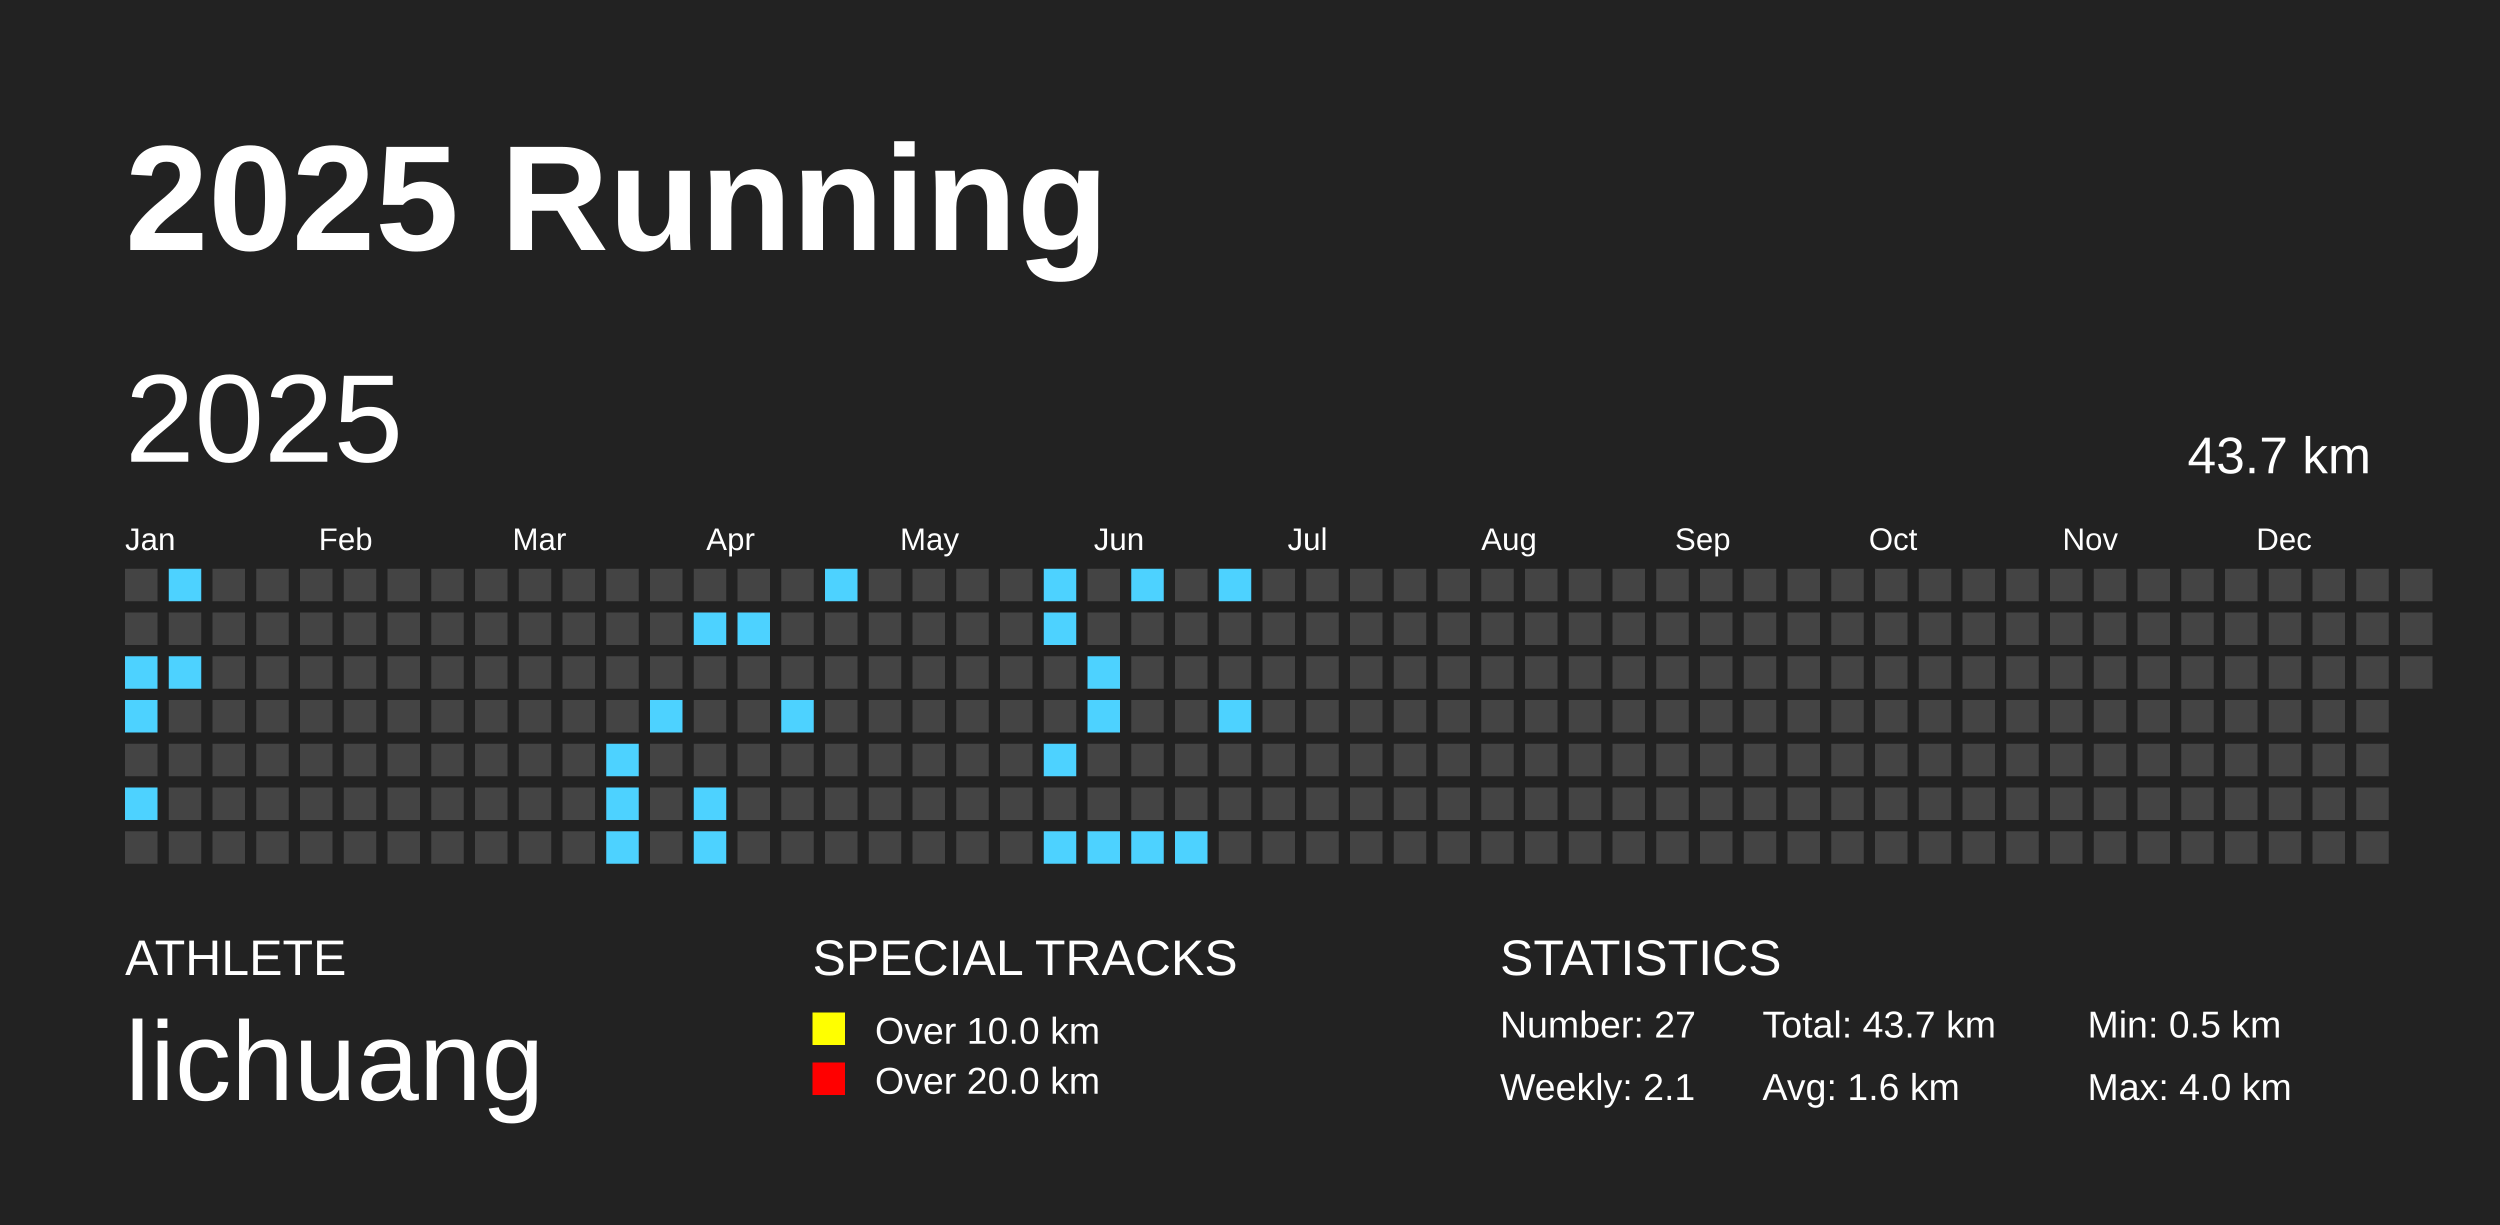
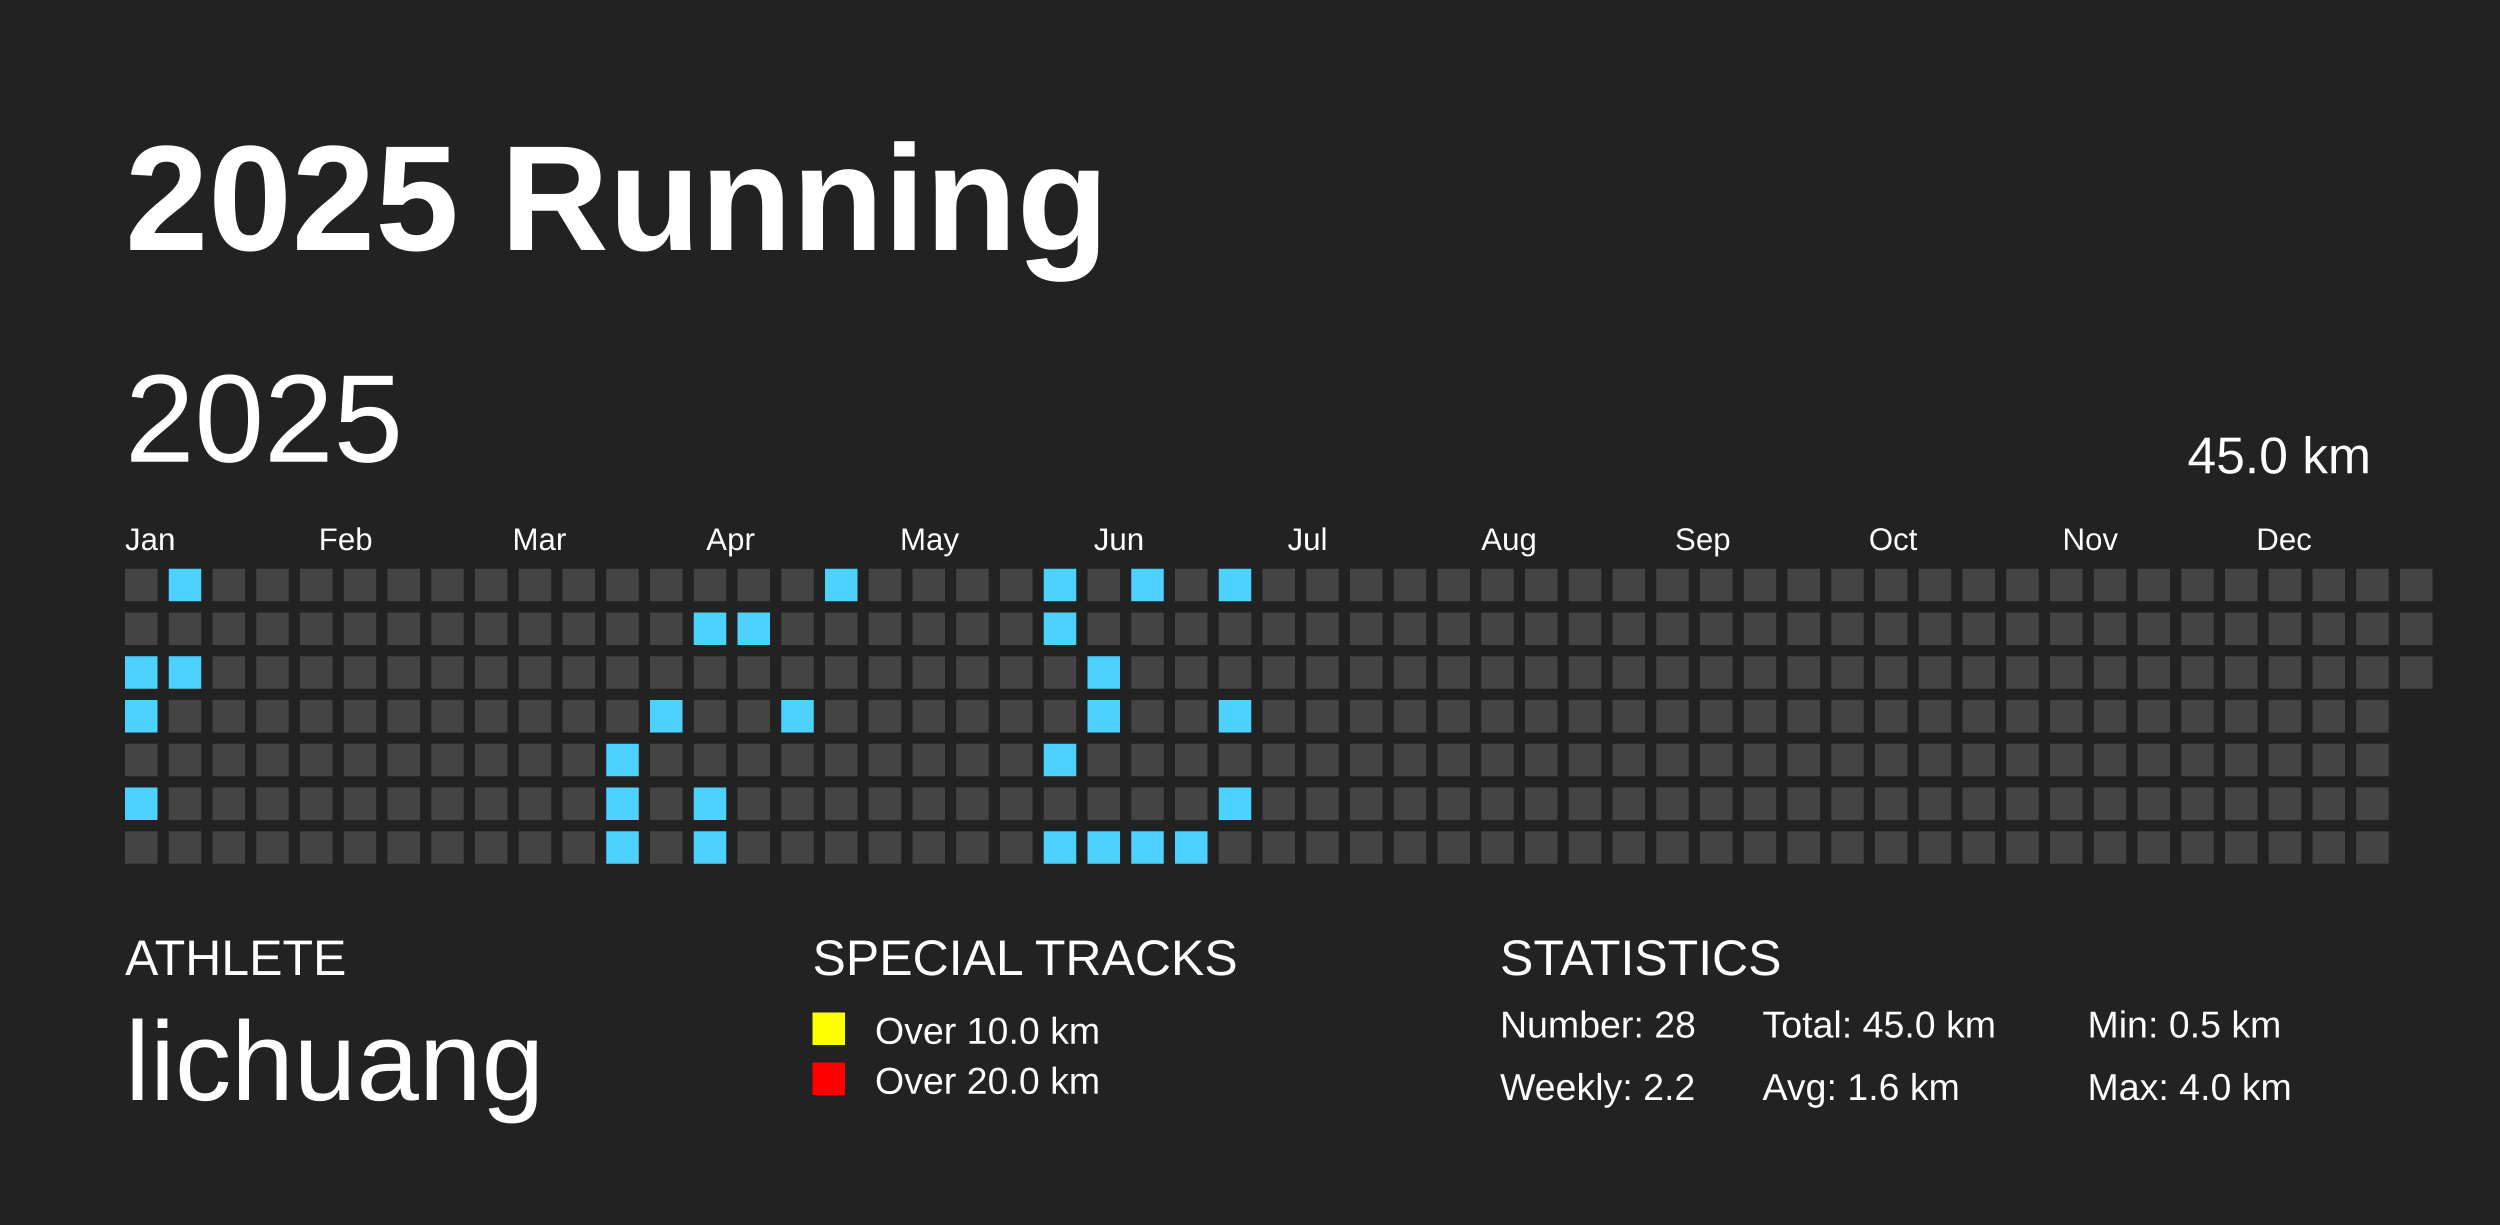
<svg xmlns="http://www.w3.org/2000/svg" baseProfile="full" height="98mm" version="1.1" viewBox="0,0,200,98" width="200mm">
  <defs />
  <rect fill="#222222" height="98" width="200" x="0" y="0" />
  <text fill="#FFFFFF" style="font-size:12px; font-family:Arial; font-weight:bold;" x="10" y="20">2025 Running</text>
  <text fill="#FFFFFF" style="font-size:4px; font-family:Arial" x="10" y="78">ATHLETE</text>
  <text fill="#FFFFFF" style="font-size:9px; font-family:Arial" x="10" y="88">lichuang</text>
  <text fill="#FFFFFF" style="font-size:4px; font-family:Arial" x="65" y="78">SPECIAL TRACKS</text>
  <rect fill="yellow" height="2.6" width="2.6" x="65" y="81" />
  <text fill="#FFFFFF" style="font-size:3px; font-family:Arial" x="70" y="83.5">Over 10.0 km</text>
  <rect fill="red" height="2.6" width="2.6" x="65" y="85" />
  <text fill="#FFFFFF" style="font-size:3px; font-family:Arial" x="70" y="87.5">Over 20.0 km</text>
  <text fill="#FFFFFF" style="font-size:4px; font-family:Arial" x="120" y="78">STATISTICS</text>
-   <text fill="#FFFFFF" style="font-size:3px; font-family:Arial" x="120" y="83">Number: 27</text>
-   <text fill="#FFFFFF" style="font-size:3px; font-family:Arial" x="120" y="88">Weekly: 2.1</text>
-   <text fill="#FFFFFF" style="font-size:3px; font-family:Arial" x="141" y="83">Total: 43.7 km</text>
+   <text fill="#FFFFFF" style="font-size:3px; font-family:Arial" x="120" y="83">Number: 28</text>
+   <text fill="#FFFFFF" style="font-size:3px; font-family:Arial" x="120" y="88">Weekly: 2.2</text>
+   <text fill="#FFFFFF" style="font-size:3px; font-family:Arial" x="141" y="83">Total: 45.0 km</text>
  <text fill="#FFFFFF" style="font-size:3px; font-family:Arial" x="141" y="88">Avg: 1.6 km</text>
  <text fill="#FFFFFF" style="font-size:3px; font-family:Arial" x="167" y="83">Min: 0.5 km</text>
  <text fill="#FFFFFF" style="font-size:3px; font-family:Arial" x="167" y="88">Max: 4.0 km</text>
  <text dominant-baseline="hanging" fill="#FFFFFF" style="font-size:10.0px; font-family:Arial;" x="10" y="30">2025</text>
-   <text dominant-baseline="hanging" fill="#FFFFFF" style="font-size:4.125px; font-family:Arial;" x="175" y="35">43.7 km</text>
+   <text dominant-baseline="hanging" fill="#FFFFFF" style="font-size:4.125px; font-family:Arial;" x="175" y="35">45.0 km</text>
  <text fill="#FFFFFF" style="font-size:2.5px; font-family:Arial" x="10.0" y="44">Jan</text>
  <text fill="#FFFFFF" style="font-size:2.5px; font-family:Arial" x="25.5" y="44">Feb</text>
  <text fill="#FFFFFF" style="font-size:2.5px; font-family:Arial" x="41.0" y="44">Mar</text>
  <text fill="#FFFFFF" style="font-size:2.5px; font-family:Arial" x="56.5" y="44">Apr</text>
  <text fill="#FFFFFF" style="font-size:2.5px; font-family:Arial" x="72.0" y="44">May</text>
  <text fill="#FFFFFF" style="font-size:2.5px; font-family:Arial" x="87.5" y="44">Jun</text>
  <text fill="#FFFFFF" style="font-size:2.5px; font-family:Arial" x="103.0" y="44">Jul</text>
  <text fill="#FFFFFF" style="font-size:2.5px; font-family:Arial" x="118.5" y="44">Aug</text>
  <text fill="#FFFFFF" style="font-size:2.5px; font-family:Arial" x="134.0" y="44">Sep</text>
  <text fill="#FFFFFF" style="font-size:2.5px; font-family:Arial" x="149.5" y="44">Oct</text>
  <text fill="#FFFFFF" style="font-size:2.5px; font-family:Arial" x="165.0" y="44">Nov</text>
  <text fill="#FFFFFF" style="font-size:2.5px; font-family:Arial" x="180.5" y="44">Dec</text>
  <rect fill="#444444" height="2.6" width="2.6" x="10.0" y="45.5" />
  <rect fill="#444444" height="2.6" width="2.6" x="10.0" y="49.0" />
  <rect fill="#4dd2ff" height="2.6" width="2.6" x="10.0" y="52.5" />
  <rect fill="#4dd2ff" height="2.6" width="2.6" x="10.0" y="56.0" />
  <rect fill="#444444" height="2.6" width="2.6" x="10.0" y="59.5" />
  <rect fill="#4dd2ff" height="2.6" width="2.6" x="10.0" y="63.0" />
  <rect fill="#444444" height="2.6" width="2.6" x="10.0" y="66.5" />
  <rect fill="#4dd2ff" height="2.6" width="2.6" x="13.5" y="45.5" />
  <rect fill="#444444" height="2.6" width="2.6" x="13.5" y="49.0" />
  <rect fill="#4dd2ff" height="2.6" width="2.6" x="13.5" y="52.5" />
  <rect fill="#444444" height="2.6" width="2.6" x="13.5" y="56.0" />
  <rect fill="#444444" height="2.6" width="2.6" x="13.5" y="59.5" />
  <rect fill="#444444" height="2.6" width="2.6" x="13.5" y="63.0" />
  <rect fill="#444444" height="2.6" width="2.6" x="13.5" y="66.5" />
  <rect fill="#444444" height="2.6" width="2.6" x="17.0" y="45.5" />
  <rect fill="#444444" height="2.6" width="2.6" x="17.0" y="49.0" />
  <rect fill="#444444" height="2.6" width="2.6" x="17.0" y="52.5" />
  <rect fill="#444444" height="2.6" width="2.6" x="17.0" y="56.0" />
  <rect fill="#444444" height="2.6" width="2.6" x="17.0" y="59.5" />
  <rect fill="#444444" height="2.6" width="2.6" x="17.0" y="63.0" />
  <rect fill="#444444" height="2.6" width="2.6" x="17.0" y="66.5" />
  <rect fill="#444444" height="2.6" width="2.6" x="20.5" y="45.5" />
  <rect fill="#444444" height="2.6" width="2.6" x="20.5" y="49.0" />
  <rect fill="#444444" height="2.6" width="2.6" x="20.5" y="52.5" />
  <rect fill="#444444" height="2.6" width="2.6" x="20.5" y="56.0" />
  <rect fill="#444444" height="2.6" width="2.6" x="20.5" y="59.5" />
  <rect fill="#444444" height="2.6" width="2.6" x="20.5" y="63.0" />
  <rect fill="#444444" height="2.6" width="2.6" x="20.5" y="66.5" />
  <rect fill="#444444" height="2.6" width="2.6" x="24.0" y="45.5" />
  <rect fill="#444444" height="2.6" width="2.6" x="24.0" y="49.0" />
  <rect fill="#444444" height="2.6" width="2.6" x="24.0" y="52.5" />
  <rect fill="#444444" height="2.6" width="2.6" x="24.0" y="56.0" />
  <rect fill="#444444" height="2.6" width="2.6" x="24.0" y="59.5" />
  <rect fill="#444444" height="2.6" width="2.6" x="24.0" y="63.0" />
  <rect fill="#444444" height="2.6" width="2.6" x="24.0" y="66.5" />
  <rect fill="#444444" height="2.6" width="2.6" x="27.5" y="45.5" />
  <rect fill="#444444" height="2.6" width="2.6" x="27.5" y="49.0" />
  <rect fill="#444444" height="2.6" width="2.6" x="27.5" y="52.5" />
  <rect fill="#444444" height="2.6" width="2.6" x="27.5" y="56.0" />
  <rect fill="#444444" height="2.6" width="2.6" x="27.5" y="59.5" />
  <rect fill="#444444" height="2.6" width="2.6" x="27.5" y="63.0" />
  <rect fill="#444444" height="2.6" width="2.6" x="27.5" y="66.5" />
  <rect fill="#444444" height="2.6" width="2.6" x="31.0" y="45.5" />
  <rect fill="#444444" height="2.6" width="2.6" x="31.0" y="49.0" />
  <rect fill="#444444" height="2.6" width="2.6" x="31.0" y="52.5" />
  <rect fill="#444444" height="2.6" width="2.6" x="31.0" y="56.0" />
  <rect fill="#444444" height="2.6" width="2.6" x="31.0" y="59.5" />
  <rect fill="#444444" height="2.6" width="2.6" x="31.0" y="63.0" />
  <rect fill="#444444" height="2.6" width="2.6" x="31.0" y="66.5" />
  <rect fill="#444444" height="2.6" width="2.6" x="34.5" y="45.5" />
  <rect fill="#444444" height="2.6" width="2.6" x="34.5" y="49.0" />
  <rect fill="#444444" height="2.6" width="2.6" x="34.5" y="52.5" />
  <rect fill="#444444" height="2.6" width="2.6" x="34.5" y="56.0" />
  <rect fill="#444444" height="2.6" width="2.6" x="34.5" y="59.5" />
  <rect fill="#444444" height="2.6" width="2.6" x="34.5" y="63.0" />
  <rect fill="#444444" height="2.6" width="2.6" x="34.5" y="66.5" />
  <rect fill="#444444" height="2.6" width="2.6" x="38.0" y="45.5" />
  <rect fill="#444444" height="2.6" width="2.6" x="38.0" y="49.0" />
  <rect fill="#444444" height="2.6" width="2.6" x="38.0" y="52.5" />
  <rect fill="#444444" height="2.6" width="2.6" x="38.0" y="56.0" />
  <rect fill="#444444" height="2.6" width="2.6" x="38.0" y="59.5" />
  <rect fill="#444444" height="2.6" width="2.6" x="38.0" y="63.0" />
  <rect fill="#444444" height="2.6" width="2.6" x="38.0" y="66.5" />
  <rect fill="#444444" height="2.6" width="2.6" x="41.5" y="45.5" />
  <rect fill="#444444" height="2.6" width="2.6" x="41.5" y="49.0" />
  <rect fill="#444444" height="2.6" width="2.6" x="41.5" y="52.5" />
  <rect fill="#444444" height="2.6" width="2.6" x="41.5" y="56.0" />
  <rect fill="#444444" height="2.6" width="2.6" x="41.5" y="59.5" />
  <rect fill="#444444" height="2.6" width="2.6" x="41.5" y="63.0" />
  <rect fill="#444444" height="2.6" width="2.6" x="41.5" y="66.5" />
  <rect fill="#444444" height="2.6" width="2.6" x="45.0" y="45.5" />
  <rect fill="#444444" height="2.6" width="2.6" x="45.0" y="49.0" />
  <rect fill="#444444" height="2.6" width="2.6" x="45.0" y="52.5" />
  <rect fill="#444444" height="2.6" width="2.6" x="45.0" y="56.0" />
  <rect fill="#444444" height="2.6" width="2.6" x="45.0" y="59.5" />
  <rect fill="#444444" height="2.6" width="2.6" x="45.0" y="63.0" />
  <rect fill="#444444" height="2.6" width="2.6" x="45.0" y="66.5" />
  <rect fill="#444444" height="2.6" width="2.6" x="48.5" y="45.5" />
  <rect fill="#444444" height="2.6" width="2.6" x="48.5" y="49.0" />
  <rect fill="#444444" height="2.6" width="2.6" x="48.5" y="52.5" />
  <rect fill="#444444" height="2.6" width="2.6" x="48.5" y="56.0" />
  <rect fill="#4dd2ff" height="2.6" width="2.6" x="48.5" y="59.5" />
  <rect fill="#4dd2ff" height="2.6" width="2.6" x="48.5" y="63.0" />
  <rect fill="#4dd2ff" height="2.6" width="2.6" x="48.5" y="66.5" />
  <rect fill="#444444" height="2.6" width="2.6" x="52.0" y="45.5" />
  <rect fill="#444444" height="2.6" width="2.6" x="52.0" y="49.0" />
  <rect fill="#444444" height="2.6" width="2.6" x="52.0" y="52.5" />
  <rect fill="#4dd2ff" height="2.6" width="2.6" x="52.0" y="56.0" />
  <rect fill="#444444" height="2.6" width="2.6" x="52.0" y="59.5" />
  <rect fill="#444444" height="2.6" width="2.6" x="52.0" y="63.0" />
  <rect fill="#444444" height="2.6" width="2.6" x="52.0" y="66.5" />
  <rect fill="#444444" height="2.6" width="2.6" x="55.5" y="45.5" />
  <rect fill="#4dd2ff" height="2.6" width="2.6" x="55.5" y="49.0" />
  <rect fill="#444444" height="2.6" width="2.6" x="55.5" y="52.5" />
  <rect fill="#444444" height="2.6" width="2.6" x="55.5" y="56.0" />
  <rect fill="#444444" height="2.6" width="2.6" x="55.5" y="59.5" />
  <rect fill="#4dd2ff" height="2.6" width="2.6" x="55.5" y="63.0" />
  <rect fill="#4dd2ff" height="2.6" width="2.6" x="55.5" y="66.5" />
  <rect fill="#444444" height="2.6" width="2.6" x="59.0" y="45.5" />
  <rect fill="#4dd2ff" height="2.6" width="2.6" x="59.0" y="49.0" />
  <rect fill="#444444" height="2.6" width="2.6" x="59.0" y="52.5" />
  <rect fill="#444444" height="2.6" width="2.6" x="59.0" y="56.0" />
  <rect fill="#444444" height="2.6" width="2.6" x="59.0" y="59.5" />
  <rect fill="#444444" height="2.6" width="2.6" x="59.0" y="63.0" />
  <rect fill="#444444" height="2.6" width="2.6" x="59.0" y="66.5" />
  <rect fill="#444444" height="2.6" width="2.6" x="62.5" y="45.5" />
  <rect fill="#444444" height="2.6" width="2.6" x="62.5" y="49.0" />
  <rect fill="#444444" height="2.6" width="2.6" x="62.5" y="52.5" />
  <rect fill="#4dd2ff" height="2.6" width="2.6" x="62.5" y="56.0" />
  <rect fill="#444444" height="2.6" width="2.6" x="62.5" y="59.5" />
  <rect fill="#444444" height="2.6" width="2.6" x="62.5" y="63.0" />
  <rect fill="#444444" height="2.6" width="2.6" x="62.5" y="66.5" />
  <rect fill="#4dd2ff" height="2.6" width="2.6" x="66.0" y="45.5" />
  <rect fill="#444444" height="2.6" width="2.6" x="66.0" y="49.0" />
  <rect fill="#444444" height="2.6" width="2.6" x="66.0" y="52.5" />
  <rect fill="#444444" height="2.6" width="2.6" x="66.0" y="56.0" />
  <rect fill="#444444" height="2.6" width="2.6" x="66.0" y="59.5" />
  <rect fill="#444444" height="2.6" width="2.6" x="66.0" y="63.0" />
  <rect fill="#444444" height="2.6" width="2.6" x="66.0" y="66.5" />
  <rect fill="#444444" height="2.6" width="2.6" x="69.5" y="45.5" />
  <rect fill="#444444" height="2.6" width="2.6" x="69.5" y="49.0" />
  <rect fill="#444444" height="2.6" width="2.6" x="69.5" y="52.5" />
  <rect fill="#444444" height="2.6" width="2.6" x="69.5" y="56.0" />
  <rect fill="#444444" height="2.6" width="2.6" x="69.5" y="59.5" />
  <rect fill="#444444" height="2.6" width="2.6" x="69.5" y="63.0" />
  <rect fill="#444444" height="2.6" width="2.6" x="69.5" y="66.5" />
  <rect fill="#444444" height="2.6" width="2.6" x="73.0" y="45.5" />
  <rect fill="#444444" height="2.6" width="2.6" x="73.0" y="49.0" />
  <rect fill="#444444" height="2.6" width="2.6" x="73.0" y="52.5" />
  <rect fill="#444444" height="2.6" width="2.6" x="73.0" y="56.0" />
  <rect fill="#444444" height="2.6" width="2.6" x="73.0" y="59.5" />
  <rect fill="#444444" height="2.6" width="2.6" x="73.0" y="63.0" />
  <rect fill="#444444" height="2.6" width="2.6" x="73.0" y="66.5" />
  <rect fill="#444444" height="2.6" width="2.6" x="76.5" y="45.5" />
  <rect fill="#444444" height="2.6" width="2.6" x="76.5" y="49.0" />
  <rect fill="#444444" height="2.6" width="2.6" x="76.5" y="52.5" />
  <rect fill="#444444" height="2.6" width="2.6" x="76.5" y="56.0" />
  <rect fill="#444444" height="2.6" width="2.6" x="76.5" y="59.5" />
  <rect fill="#444444" height="2.6" width="2.6" x="76.5" y="63.0" />
  <rect fill="#444444" height="2.6" width="2.6" x="76.5" y="66.5" />
  <rect fill="#444444" height="2.6" width="2.6" x="80.0" y="45.5" />
  <rect fill="#444444" height="2.6" width="2.6" x="80.0" y="49.0" />
  <rect fill="#444444" height="2.6" width="2.6" x="80.0" y="52.5" />
  <rect fill="#444444" height="2.6" width="2.6" x="80.0" y="56.0" />
  <rect fill="#444444" height="2.6" width="2.6" x="80.0" y="59.5" />
  <rect fill="#444444" height="2.6" width="2.6" x="80.0" y="63.0" />
  <rect fill="#444444" height="2.6" width="2.6" x="80.0" y="66.5" />
  <rect fill="#4dd2ff" height="2.6" width="2.6" x="83.5" y="45.5" />
  <rect fill="#4dd2ff" height="2.6" width="2.6" x="83.5" y="49.0" />
  <rect fill="#444444" height="2.6" width="2.6" x="83.5" y="52.5" />
  <rect fill="#444444" height="2.6" width="2.6" x="83.5" y="56.0" />
  <rect fill="#4dd2ff" height="2.6" width="2.6" x="83.5" y="59.5" />
  <rect fill="#444444" height="2.6" width="2.6" x="83.5" y="63.0" />
  <rect fill="#4dd2ff" height="2.6" width="2.6" x="83.5" y="66.5" />
  <rect fill="#444444" height="2.6" width="2.6" x="87.0" y="45.5" />
  <rect fill="#444444" height="2.6" width="2.6" x="87.0" y="49.0" />
  <rect fill="#4dd2ff" height="2.6" width="2.6" x="87.0" y="52.5" />
  <rect fill="#4dd2ff" height="2.6" width="2.6" x="87.0" y="56.0" />
  <rect fill="#444444" height="2.6" width="2.6" x="87.0" y="59.5" />
  <rect fill="#444444" height="2.6" width="2.6" x="87.0" y="63.0" />
  <rect fill="#4dd2ff" height="2.6" width="2.6" x="87.0" y="66.5" />
  <rect fill="#4dd2ff" height="2.6" width="2.6" x="90.5" y="45.5" />
  <rect fill="#444444" height="2.6" width="2.6" x="90.5" y="49.0" />
  <rect fill="#444444" height="2.6" width="2.6" x="90.5" y="52.5" />
  <rect fill="#444444" height="2.6" width="2.6" x="90.5" y="56.0" />
  <rect fill="#444444" height="2.6" width="2.6" x="90.5" y="59.5" />
  <rect fill="#444444" height="2.6" width="2.6" x="90.5" y="63.0" />
  <rect fill="#4dd2ff" height="2.6" width="2.6" x="90.5" y="66.5" />
  <rect fill="#444444" height="2.6" width="2.6" x="94.0" y="45.5" />
  <rect fill="#444444" height="2.6" width="2.6" x="94.0" y="49.0" />
  <rect fill="#444444" height="2.6" width="2.6" x="94.0" y="52.5" />
  <rect fill="#444444" height="2.6" width="2.6" x="94.0" y="56.0" />
  <rect fill="#444444" height="2.6" width="2.6" x="94.0" y="59.5" />
  <rect fill="#444444" height="2.6" width="2.6" x="94.0" y="63.0" />
  <rect fill="#4dd2ff" height="2.6" width="2.6" x="94.0" y="66.5" />
  <rect fill="#4dd2ff" height="2.6" width="2.6" x="97.5" y="45.5" />
  <rect fill="#444444" height="2.6" width="2.6" x="97.5" y="49.0" />
  <rect fill="#444444" height="2.6" width="2.6" x="97.5" y="52.5" />
  <rect fill="#4dd2ff" height="2.6" width="2.6" x="97.5" y="56.0" />
  <rect fill="#444444" height="2.6" width="2.6" x="97.5" y="59.5" />
-   <rect fill="#444444" height="2.6" width="2.6" x="97.5" y="63.0" />
+   <rect fill="#4dd2ff" height="2.6" width="2.6" x="97.5" y="63.0" />
  <rect fill="#444444" height="2.6" width="2.6" x="97.5" y="66.5" />
  <rect fill="#444444" height="2.6" width="2.6" x="101.0" y="45.5" />
  <rect fill="#444444" height="2.6" width="2.6" x="101.0" y="49.0" />
  <rect fill="#444444" height="2.6" width="2.6" x="101.0" y="52.5" />
  <rect fill="#444444" height="2.6" width="2.6" x="101.0" y="56.0" />
  <rect fill="#444444" height="2.6" width="2.6" x="101.0" y="59.5" />
  <rect fill="#444444" height="2.6" width="2.6" x="101.0" y="63.0" />
  <rect fill="#444444" height="2.6" width="2.6" x="101.0" y="66.5" />
  <rect fill="#444444" height="2.6" width="2.6" x="104.5" y="45.5" />
  <rect fill="#444444" height="2.6" width="2.6" x="104.5" y="49.0" />
  <rect fill="#444444" height="2.6" width="2.6" x="104.5" y="52.5" />
  <rect fill="#444444" height="2.6" width="2.6" x="104.5" y="56.0" />
  <rect fill="#444444" height="2.6" width="2.6" x="104.5" y="59.5" />
  <rect fill="#444444" height="2.6" width="2.6" x="104.5" y="63.0" />
  <rect fill="#444444" height="2.6" width="2.6" x="104.5" y="66.5" />
  <rect fill="#444444" height="2.6" width="2.6" x="108.0" y="45.5" />
  <rect fill="#444444" height="2.6" width="2.6" x="108.0" y="49.0" />
  <rect fill="#444444" height="2.6" width="2.6" x="108.0" y="52.5" />
  <rect fill="#444444" height="2.6" width="2.6" x="108.0" y="56.0" />
  <rect fill="#444444" height="2.6" width="2.6" x="108.0" y="59.5" />
  <rect fill="#444444" height="2.6" width="2.6" x="108.0" y="63.0" />
  <rect fill="#444444" height="2.6" width="2.6" x="108.0" y="66.5" />
  <rect fill="#444444" height="2.6" width="2.6" x="111.5" y="45.5" />
  <rect fill="#444444" height="2.6" width="2.6" x="111.5" y="49.0" />
  <rect fill="#444444" height="2.6" width="2.6" x="111.5" y="52.5" />
  <rect fill="#444444" height="2.6" width="2.6" x="111.5" y="56.0" />
  <rect fill="#444444" height="2.6" width="2.6" x="111.5" y="59.5" />
  <rect fill="#444444" height="2.6" width="2.6" x="111.5" y="63.0" />
  <rect fill="#444444" height="2.6" width="2.6" x="111.5" y="66.5" />
  <rect fill="#444444" height="2.6" width="2.6" x="115.0" y="45.5" />
  <rect fill="#444444" height="2.6" width="2.6" x="115.0" y="49.0" />
  <rect fill="#444444" height="2.6" width="2.6" x="115.0" y="52.5" />
  <rect fill="#444444" height="2.6" width="2.6" x="115.0" y="56.0" />
  <rect fill="#444444" height="2.6" width="2.6" x="115.0" y="59.5" />
  <rect fill="#444444" height="2.6" width="2.6" x="115.0" y="63.0" />
  <rect fill="#444444" height="2.6" width="2.6" x="115.0" y="66.5" />
  <rect fill="#444444" height="2.6" width="2.6" x="118.5" y="45.5" />
  <rect fill="#444444" height="2.6" width="2.6" x="118.5" y="49.0" />
  <rect fill="#444444" height="2.6" width="2.6" x="118.5" y="52.5" />
  <rect fill="#444444" height="2.6" width="2.6" x="118.5" y="56.0" />
  <rect fill="#444444" height="2.6" width="2.6" x="118.5" y="59.5" />
  <rect fill="#444444" height="2.6" width="2.6" x="118.5" y="63.0" />
  <rect fill="#444444" height="2.6" width="2.6" x="118.5" y="66.5" />
  <rect fill="#444444" height="2.6" width="2.6" x="122.0" y="45.5" />
  <rect fill="#444444" height="2.6" width="2.6" x="122.0" y="49.0" />
  <rect fill="#444444" height="2.6" width="2.6" x="122.0" y="52.5" />
  <rect fill="#444444" height="2.6" width="2.6" x="122.0" y="56.0" />
  <rect fill="#444444" height="2.6" width="2.6" x="122.0" y="59.5" />
  <rect fill="#444444" height="2.6" width="2.6" x="122.0" y="63.0" />
  <rect fill="#444444" height="2.6" width="2.6" x="122.0" y="66.5" />
  <rect fill="#444444" height="2.6" width="2.6" x="125.5" y="45.5" />
  <rect fill="#444444" height="2.6" width="2.6" x="125.5" y="49.0" />
  <rect fill="#444444" height="2.6" width="2.6" x="125.5" y="52.5" />
  <rect fill="#444444" height="2.6" width="2.6" x="125.5" y="56.0" />
  <rect fill="#444444" height="2.6" width="2.6" x="125.5" y="59.5" />
  <rect fill="#444444" height="2.6" width="2.6" x="125.5" y="63.0" />
  <rect fill="#444444" height="2.6" width="2.6" x="125.5" y="66.5" />
  <rect fill="#444444" height="2.6" width="2.6" x="129.0" y="45.5" />
  <rect fill="#444444" height="2.6" width="2.6" x="129.0" y="49.0" />
  <rect fill="#444444" height="2.6" width="2.6" x="129.0" y="52.5" />
  <rect fill="#444444" height="2.6" width="2.6" x="129.0" y="56.0" />
  <rect fill="#444444" height="2.6" width="2.6" x="129.0" y="59.5" />
  <rect fill="#444444" height="2.6" width="2.6" x="129.0" y="63.0" />
  <rect fill="#444444" height="2.6" width="2.6" x="129.0" y="66.5" />
  <rect fill="#444444" height="2.6" width="2.6" x="132.5" y="45.5" />
  <rect fill="#444444" height="2.6" width="2.6" x="132.5" y="49.0" />
  <rect fill="#444444" height="2.6" width="2.6" x="132.5" y="52.5" />
  <rect fill="#444444" height="2.6" width="2.6" x="132.5" y="56.0" />
  <rect fill="#444444" height="2.6" width="2.6" x="132.5" y="59.5" />
  <rect fill="#444444" height="2.6" width="2.6" x="132.5" y="63.0" />
  <rect fill="#444444" height="2.6" width="2.6" x="132.5" y="66.5" />
  <rect fill="#444444" height="2.6" width="2.6" x="136.0" y="45.5" />
  <rect fill="#444444" height="2.6" width="2.6" x="136.0" y="49.0" />
  <rect fill="#444444" height="2.6" width="2.6" x="136.0" y="52.5" />
  <rect fill="#444444" height="2.6" width="2.6" x="136.0" y="56.0" />
  <rect fill="#444444" height="2.6" width="2.6" x="136.0" y="59.5" />
  <rect fill="#444444" height="2.6" width="2.6" x="136.0" y="63.0" />
  <rect fill="#444444" height="2.6" width="2.6" x="136.0" y="66.5" />
  <rect fill="#444444" height="2.6" width="2.6" x="139.5" y="45.5" />
  <rect fill="#444444" height="2.6" width="2.6" x="139.5" y="49.0" />
  <rect fill="#444444" height="2.6" width="2.6" x="139.5" y="52.5" />
  <rect fill="#444444" height="2.6" width="2.6" x="139.5" y="56.0" />
  <rect fill="#444444" height="2.6" width="2.6" x="139.5" y="59.5" />
  <rect fill="#444444" height="2.6" width="2.6" x="139.5" y="63.0" />
  <rect fill="#444444" height="2.6" width="2.6" x="139.5" y="66.5" />
  <rect fill="#444444" height="2.6" width="2.6" x="143.0" y="45.5" />
  <rect fill="#444444" height="2.6" width="2.6" x="143.0" y="49.0" />
  <rect fill="#444444" height="2.6" width="2.6" x="143.0" y="52.5" />
  <rect fill="#444444" height="2.6" width="2.6" x="143.0" y="56.0" />
  <rect fill="#444444" height="2.6" width="2.6" x="143.0" y="59.5" />
  <rect fill="#444444" height="2.6" width="2.6" x="143.0" y="63.0" />
  <rect fill="#444444" height="2.6" width="2.6" x="143.0" y="66.5" />
  <rect fill="#444444" height="2.6" width="2.6" x="146.5" y="45.5" />
  <rect fill="#444444" height="2.6" width="2.6" x="146.5" y="49.0" />
  <rect fill="#444444" height="2.6" width="2.6" x="146.5" y="52.5" />
  <rect fill="#444444" height="2.6" width="2.6" x="146.5" y="56.0" />
  <rect fill="#444444" height="2.6" width="2.6" x="146.5" y="59.5" />
  <rect fill="#444444" height="2.6" width="2.6" x="146.5" y="63.0" />
  <rect fill="#444444" height="2.6" width="2.6" x="146.5" y="66.5" />
  <rect fill="#444444" height="2.6" width="2.6" x="150.0" y="45.5" />
  <rect fill="#444444" height="2.6" width="2.6" x="150.0" y="49.0" />
  <rect fill="#444444" height="2.6" width="2.6" x="150.0" y="52.5" />
  <rect fill="#444444" height="2.6" width="2.6" x="150.0" y="56.0" />
  <rect fill="#444444" height="2.6" width="2.6" x="150.0" y="59.5" />
  <rect fill="#444444" height="2.6" width="2.6" x="150.0" y="63.0" />
  <rect fill="#444444" height="2.6" width="2.6" x="150.0" y="66.5" />
  <rect fill="#444444" height="2.6" width="2.6" x="153.5" y="45.5" />
  <rect fill="#444444" height="2.6" width="2.6" x="153.5" y="49.0" />
  <rect fill="#444444" height="2.6" width="2.6" x="153.5" y="52.5" />
  <rect fill="#444444" height="2.6" width="2.6" x="153.5" y="56.0" />
  <rect fill="#444444" height="2.6" width="2.6" x="153.5" y="59.5" />
  <rect fill="#444444" height="2.6" width="2.6" x="153.5" y="63.0" />
  <rect fill="#444444" height="2.6" width="2.6" x="153.5" y="66.5" />
  <rect fill="#444444" height="2.6" width="2.6" x="157.0" y="45.5" />
  <rect fill="#444444" height="2.6" width="2.6" x="157.0" y="49.0" />
  <rect fill="#444444" height="2.6" width="2.6" x="157.0" y="52.5" />
  <rect fill="#444444" height="2.6" width="2.6" x="157.0" y="56.0" />
  <rect fill="#444444" height="2.6" width="2.6" x="157.0" y="59.5" />
  <rect fill="#444444" height="2.6" width="2.6" x="157.0" y="63.0" />
  <rect fill="#444444" height="2.6" width="2.6" x="157.0" y="66.5" />
  <rect fill="#444444" height="2.6" width="2.6" x="160.5" y="45.5" />
  <rect fill="#444444" height="2.6" width="2.6" x="160.5" y="49.0" />
  <rect fill="#444444" height="2.6" width="2.6" x="160.5" y="52.5" />
  <rect fill="#444444" height="2.6" width="2.6" x="160.5" y="56.0" />
  <rect fill="#444444" height="2.6" width="2.6" x="160.5" y="59.5" />
  <rect fill="#444444" height="2.6" width="2.6" x="160.5" y="63.0" />
  <rect fill="#444444" height="2.6" width="2.6" x="160.5" y="66.5" />
  <rect fill="#444444" height="2.6" width="2.6" x="164.0" y="45.5" />
  <rect fill="#444444" height="2.6" width="2.6" x="164.0" y="49.0" />
  <rect fill="#444444" height="2.6" width="2.6" x="164.0" y="52.5" />
  <rect fill="#444444" height="2.6" width="2.6" x="164.0" y="56.0" />
  <rect fill="#444444" height="2.6" width="2.6" x="164.0" y="59.5" />
  <rect fill="#444444" height="2.6" width="2.6" x="164.0" y="63.0" />
  <rect fill="#444444" height="2.6" width="2.6" x="164.0" y="66.5" />
  <rect fill="#444444" height="2.6" width="2.6" x="167.5" y="45.5" />
  <rect fill="#444444" height="2.6" width="2.6" x="167.5" y="49.0" />
  <rect fill="#444444" height="2.6" width="2.6" x="167.5" y="52.5" />
  <rect fill="#444444" height="2.6" width="2.6" x="167.5" y="56.0" />
  <rect fill="#444444" height="2.6" width="2.6" x="167.5" y="59.5" />
  <rect fill="#444444" height="2.6" width="2.6" x="167.5" y="63.0" />
  <rect fill="#444444" height="2.6" width="2.6" x="167.5" y="66.5" />
  <rect fill="#444444" height="2.6" width="2.6" x="171.0" y="45.5" />
  <rect fill="#444444" height="2.6" width="2.6" x="171.0" y="49.0" />
  <rect fill="#444444" height="2.6" width="2.6" x="171.0" y="52.5" />
  <rect fill="#444444" height="2.6" width="2.6" x="171.0" y="56.0" />
  <rect fill="#444444" height="2.6" width="2.6" x="171.0" y="59.5" />
  <rect fill="#444444" height="2.6" width="2.6" x="171.0" y="63.0" />
  <rect fill="#444444" height="2.6" width="2.6" x="171.0" y="66.5" />
  <rect fill="#444444" height="2.6" width="2.6" x="174.5" y="45.5" />
  <rect fill="#444444" height="2.6" width="2.6" x="174.5" y="49.0" />
  <rect fill="#444444" height="2.6" width="2.6" x="174.5" y="52.5" />
  <rect fill="#444444" height="2.6" width="2.6" x="174.5" y="56.0" />
  <rect fill="#444444" height="2.6" width="2.6" x="174.5" y="59.5" />
  <rect fill="#444444" height="2.6" width="2.6" x="174.5" y="63.0" />
  <rect fill="#444444" height="2.6" width="2.6" x="174.5" y="66.5" />
  <rect fill="#444444" height="2.6" width="2.6" x="178.0" y="45.5" />
  <rect fill="#444444" height="2.6" width="2.6" x="178.0" y="49.0" />
  <rect fill="#444444" height="2.6" width="2.6" x="178.0" y="52.5" />
  <rect fill="#444444" height="2.6" width="2.6" x="178.0" y="56.0" />
  <rect fill="#444444" height="2.6" width="2.6" x="178.0" y="59.5" />
  <rect fill="#444444" height="2.6" width="2.6" x="178.0" y="63.0" />
  <rect fill="#444444" height="2.6" width="2.6" x="178.0" y="66.5" />
  <rect fill="#444444" height="2.6" width="2.6" x="181.5" y="45.5" />
  <rect fill="#444444" height="2.6" width="2.6" x="181.5" y="49.0" />
  <rect fill="#444444" height="2.6" width="2.6" x="181.5" y="52.5" />
  <rect fill="#444444" height="2.6" width="2.6" x="181.5" y="56.0" />
  <rect fill="#444444" height="2.6" width="2.6" x="181.5" y="59.5" />
  <rect fill="#444444" height="2.6" width="2.6" x="181.5" y="63.0" />
  <rect fill="#444444" height="2.6" width="2.6" x="181.5" y="66.5" />
  <rect fill="#444444" height="2.6" width="2.6" x="185.0" y="45.5" />
  <rect fill="#444444" height="2.6" width="2.6" x="185.0" y="49.0" />
  <rect fill="#444444" height="2.6" width="2.6" x="185.0" y="52.5" />
  <rect fill="#444444" height="2.6" width="2.6" x="185.0" y="56.0" />
  <rect fill="#444444" height="2.6" width="2.6" x="185.0" y="59.5" />
  <rect fill="#444444" height="2.6" width="2.6" x="185.0" y="63.0" />
  <rect fill="#444444" height="2.6" width="2.6" x="185.0" y="66.5" />
  <rect fill="#444444" height="2.6" width="2.6" x="188.5" y="45.5" />
  <rect fill="#444444" height="2.6" width="2.6" x="188.5" y="49.0" />
  <rect fill="#444444" height="2.6" width="2.6" x="188.5" y="52.5" />
  <rect fill="#444444" height="2.6" width="2.6" x="188.5" y="56.0" />
  <rect fill="#444444" height="2.6" width="2.6" x="188.5" y="59.5" />
  <rect fill="#444444" height="2.6" width="2.6" x="188.5" y="63.0" />
  <rect fill="#444444" height="2.6" width="2.6" x="188.5" y="66.5" />
  <rect fill="#444444" height="2.6" width="2.6" x="192.0" y="45.5" />
  <rect fill="#444444" height="2.6" width="2.6" x="192.0" y="49.0" />
  <rect fill="#444444" height="2.6" width="2.6" x="192.0" y="52.5" />
</svg>
